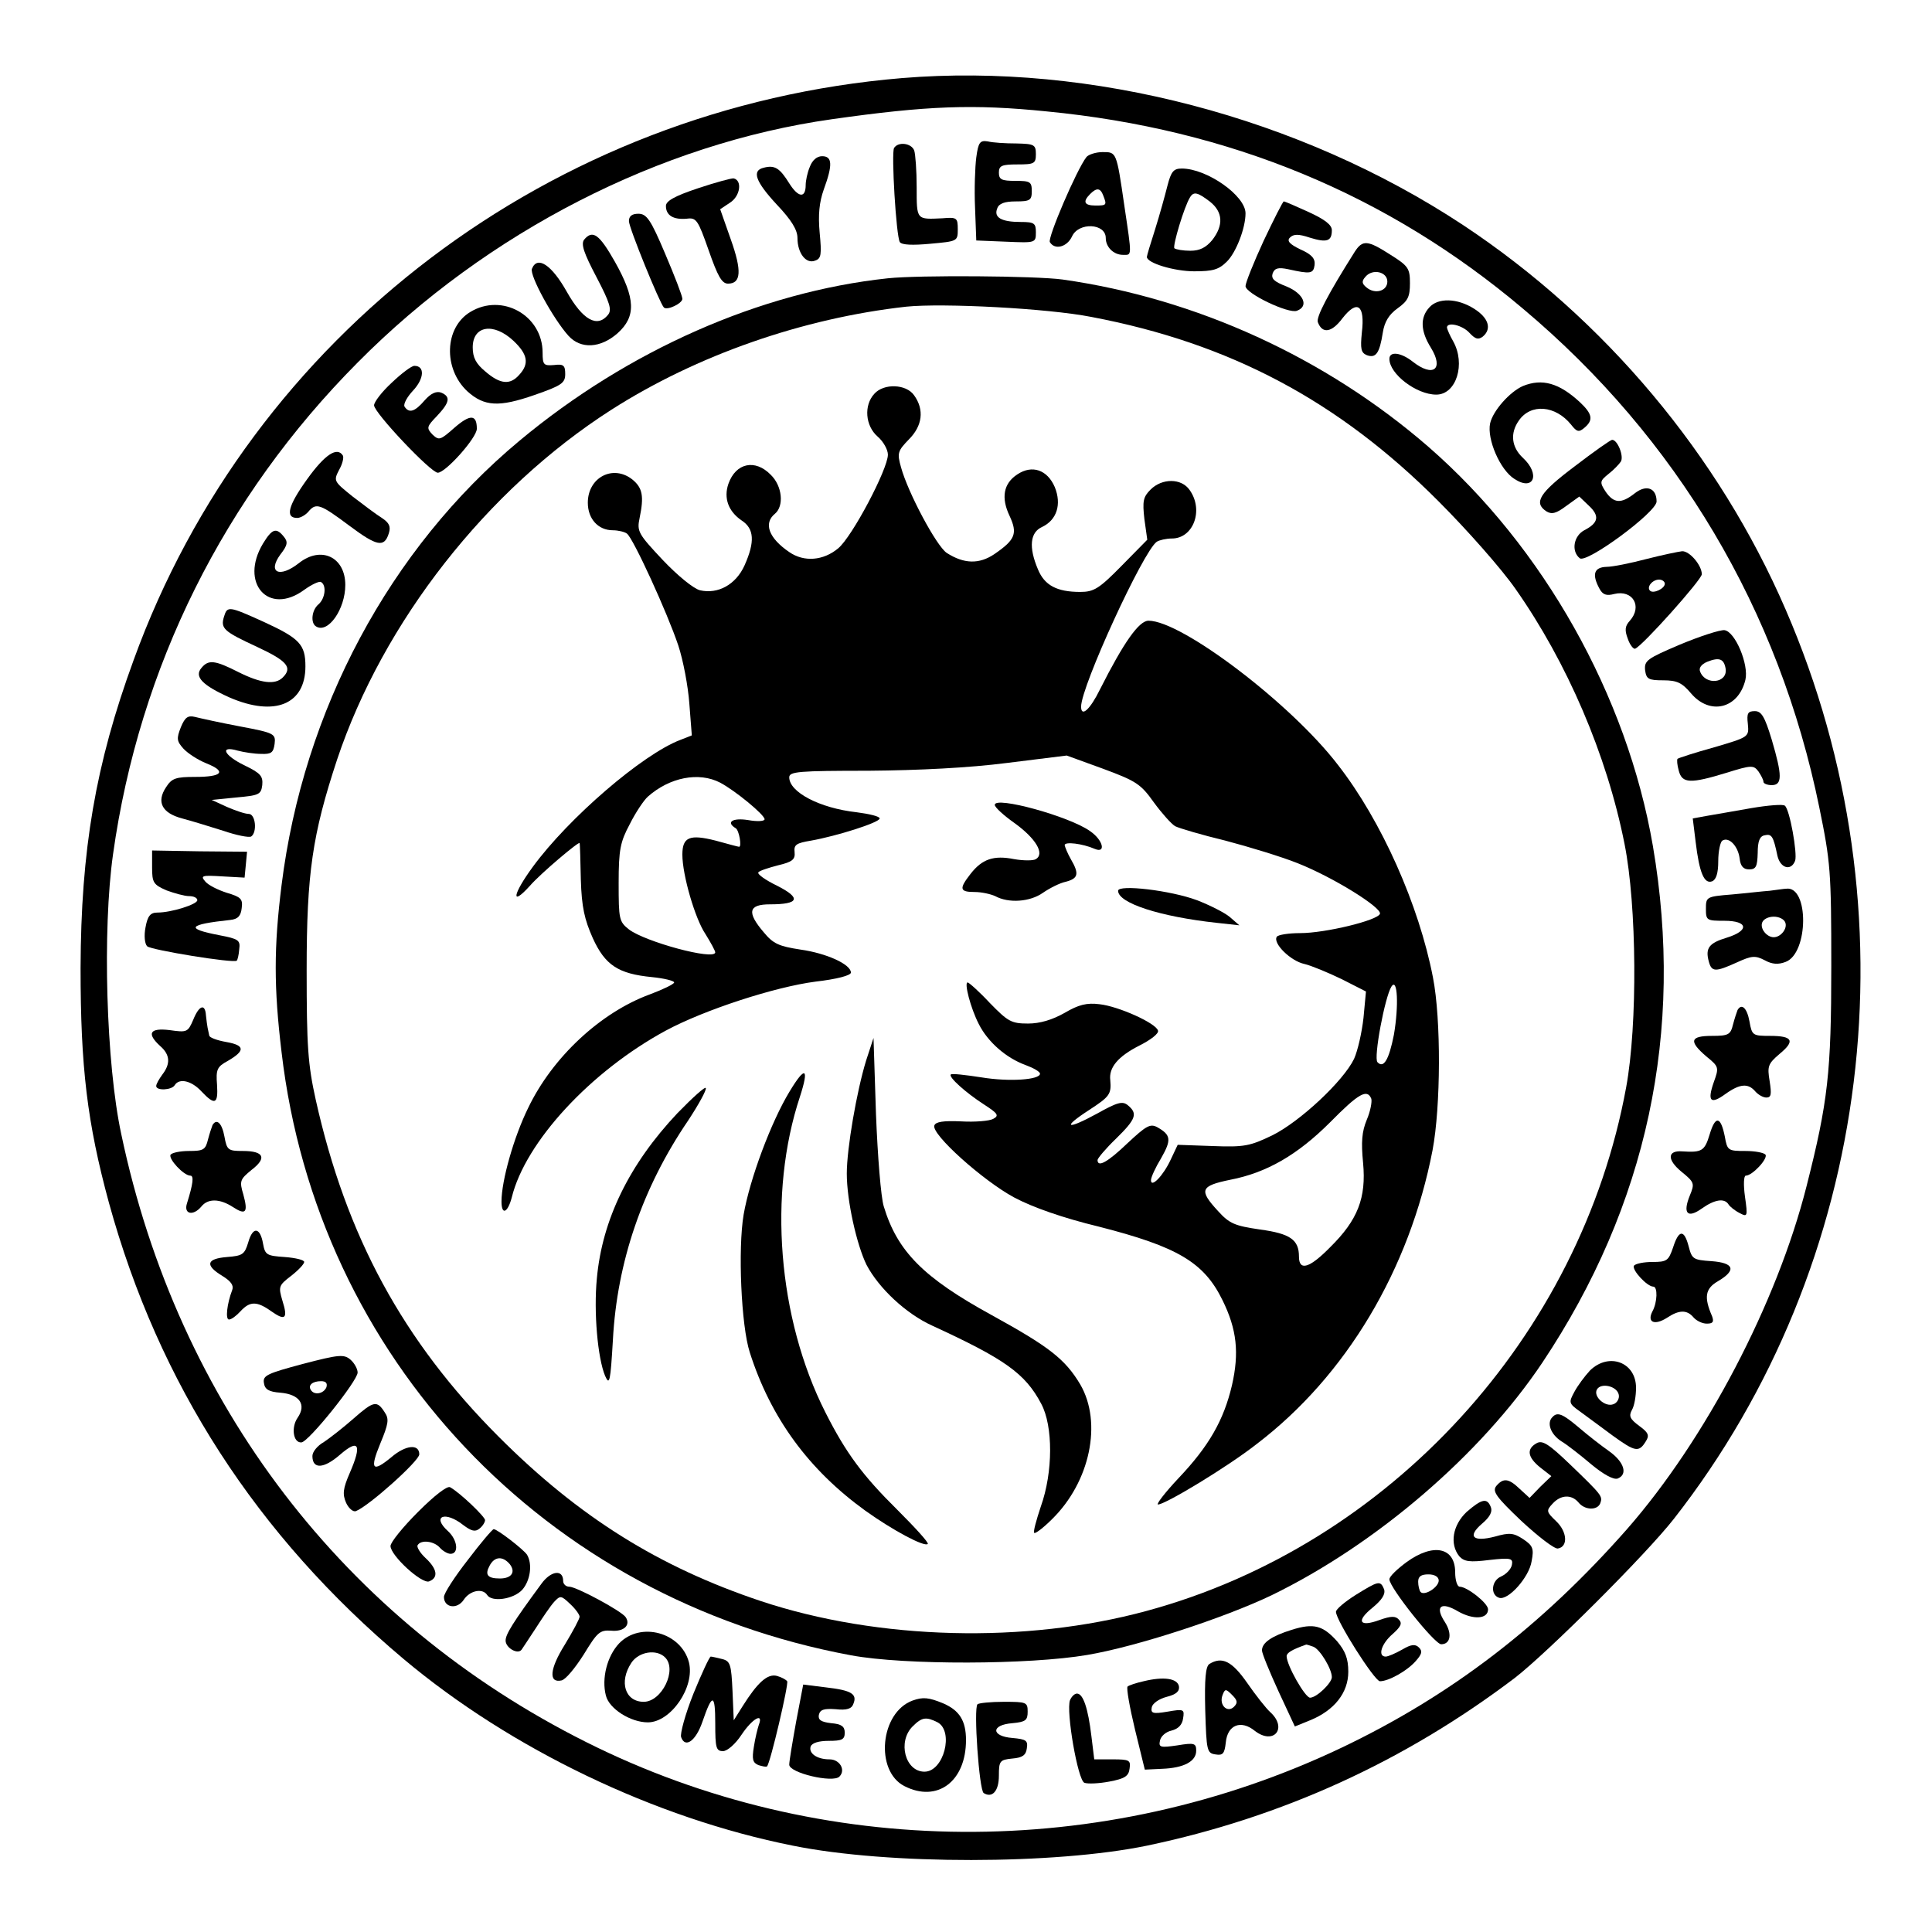
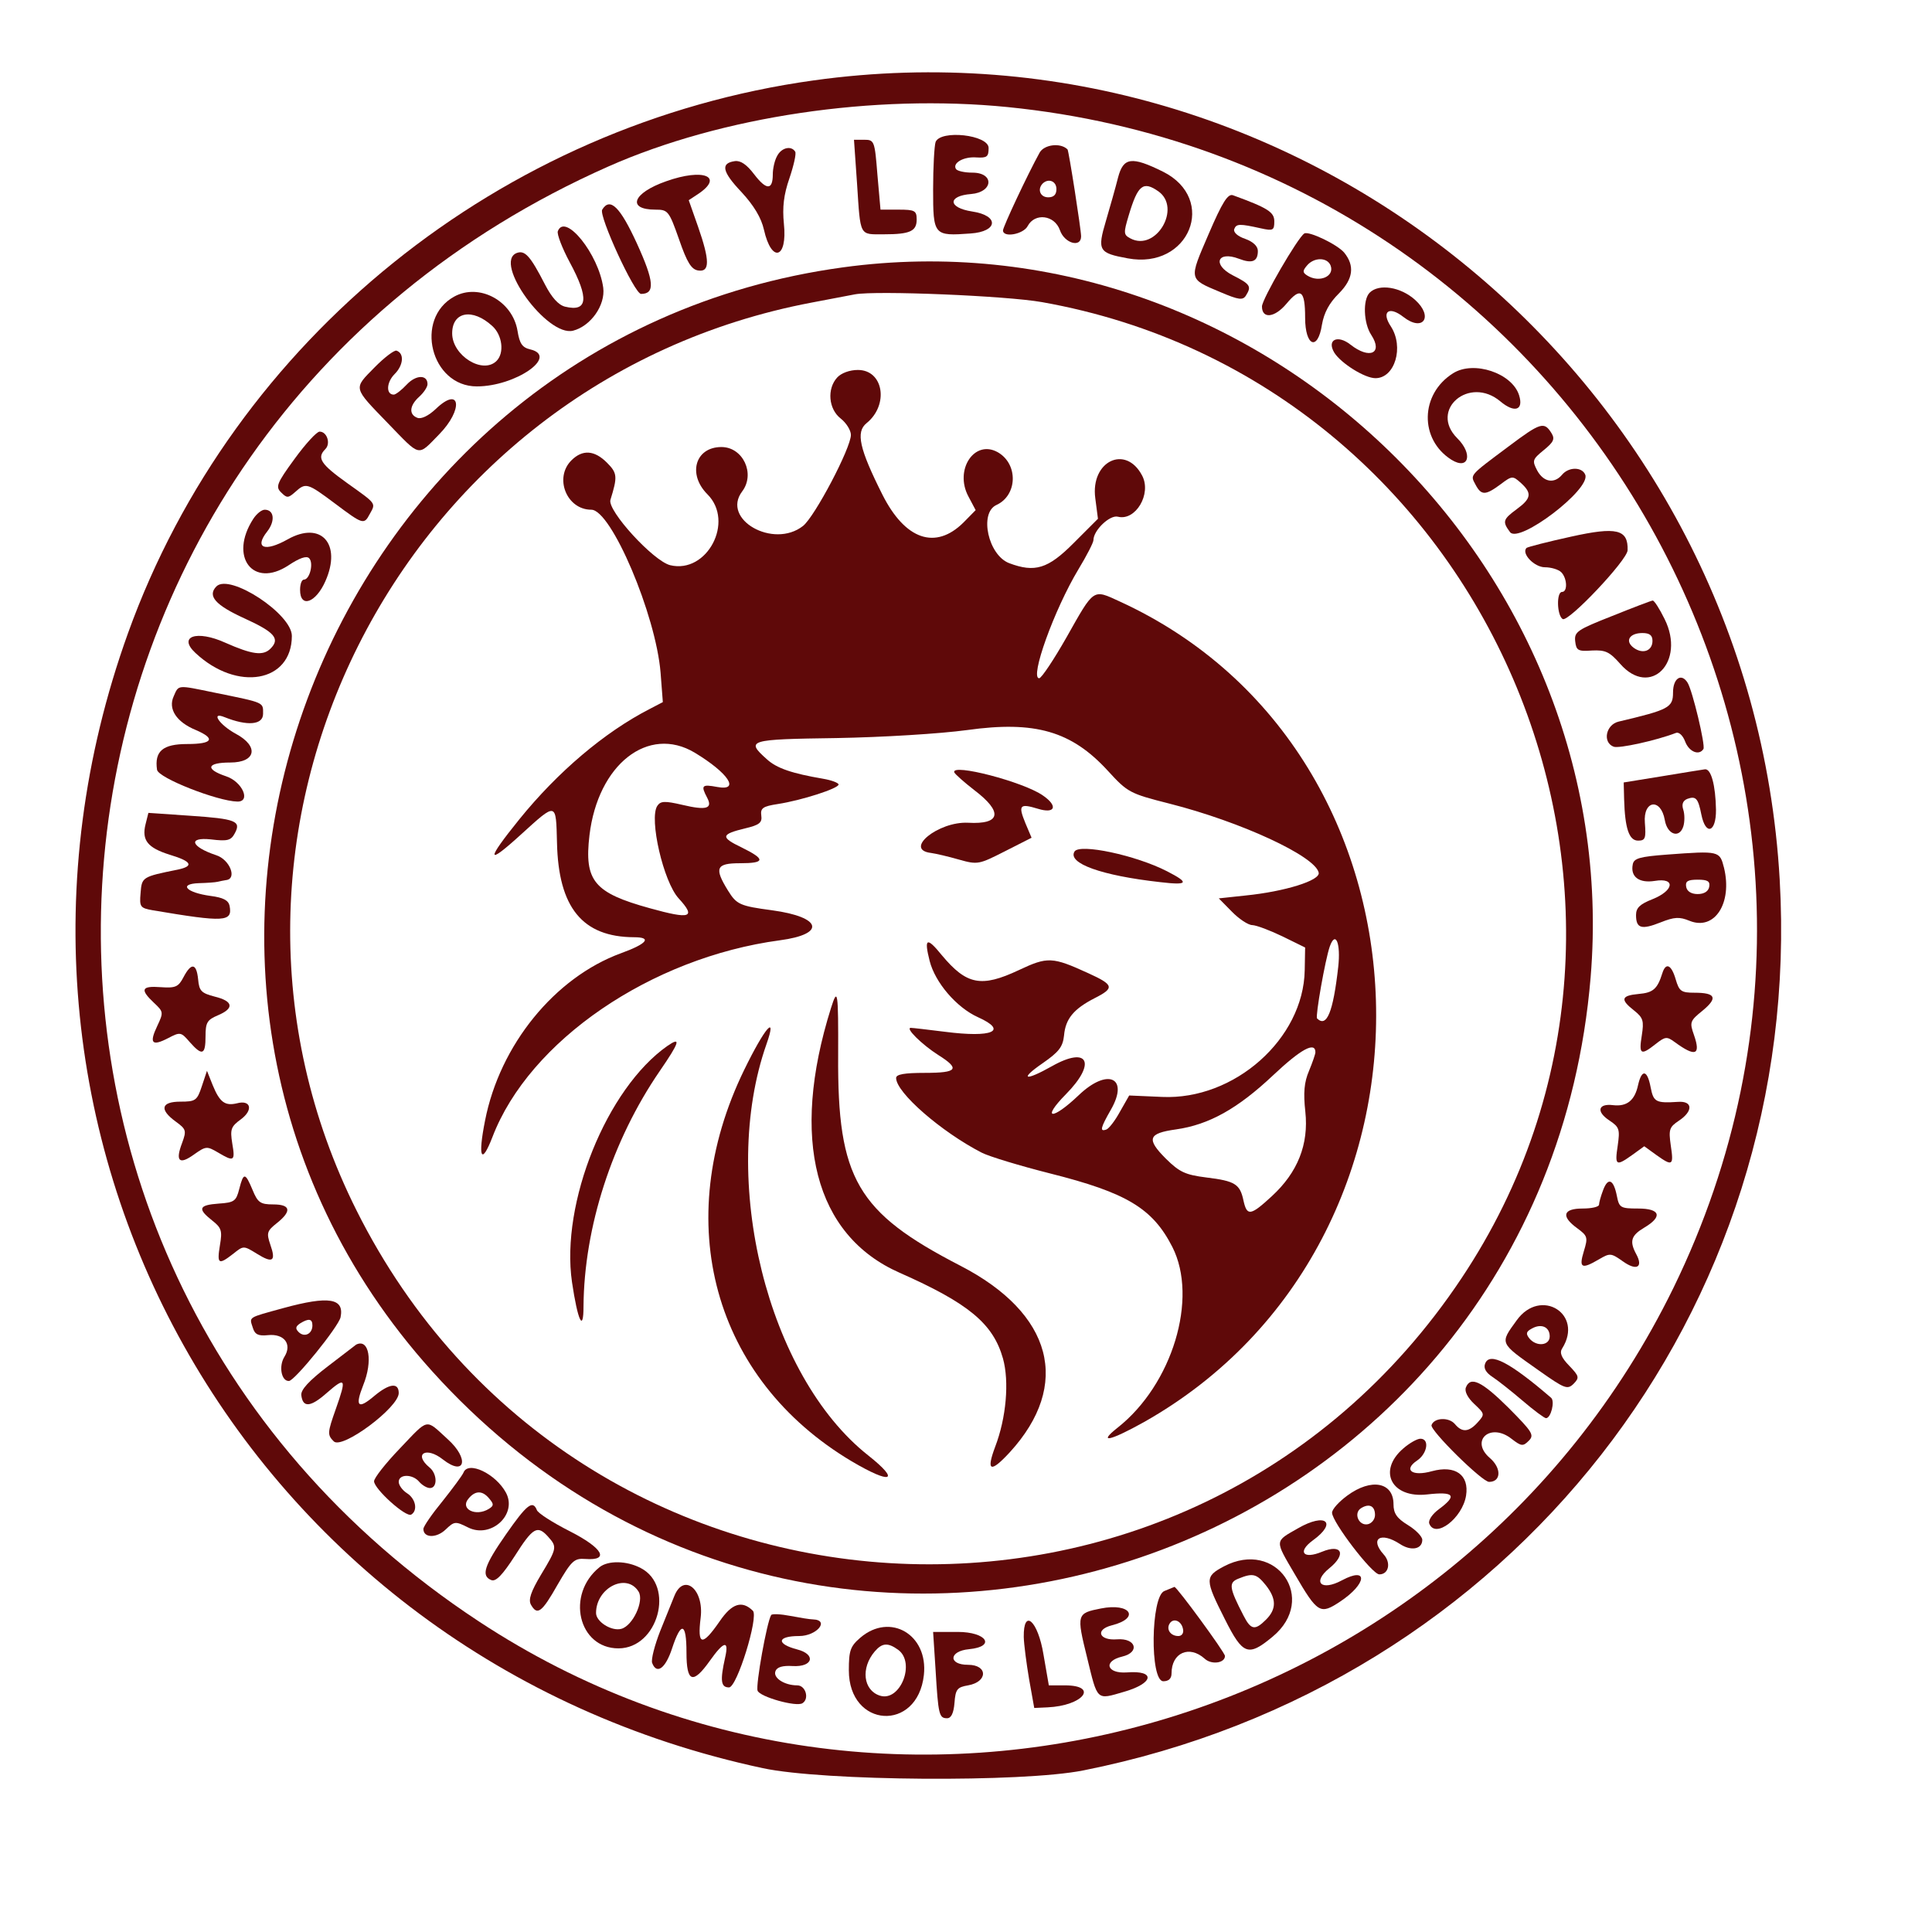
<svg xmlns="http://www.w3.org/2000/svg" version="1.0" width="470pt" height="470pt" viewBox="0 0 470 470" preserveAspectRatio="xMidYMid meet">
-   <g transform="translate(0,470) scale(0.1,-0.1)" fill="#000000" stroke="none">
-     <path d="M2194 4510 c-851 -71 -1582 -624 -1869 -1416 -93 -254 -128 -462 -129 -749 0 -241 16 -376 69 -571 121 -440 359 -809 717 -1110 261 -219 611 -387 947 -454 232 -47 638 -46 861 0 329 69 627 205 895 408 79 61 318 299 387 387 485 620 591 1476 272 2212 -163 377 -440 707 -784 935 -398 263 -906 396 -1366 358z m352 -81 c445 -43 830 -202 1159 -480 375 -315 623 -733 721 -1214 27 -132 29 -154 29 -385 0 -259 -8 -330 -60 -535 -72 -285 -246 -617 -437 -835 -207 -235 -427 -404 -693 -531 -583 -278 -1267 -274 -1839 13 -589 295 -993 823 -1131 1479 -37 172 -46 497 -20 681 64 456 270 869 595 1196 315 318 736 533 1154 592 233 33 344 37 522 19z" />
-     <path d="M2375 4317 c-3 -23 -5 -78 -3 -122 l3 -80 73 -3 c71 -3 72 -3 72 23 0 22 -4 25 -37 25 -47 0 -66 11 -57 33 4 12 18 17 45 17 35 0 39 3 39 25 0 23 -4 25 -40 25 -33 0 -40 3 -40 20 0 17 7 20 45 20 41 0 45 2 45 25 0 23 -4 25 -47 26 -27 0 -58 2 -70 5 -19 3 -23 -2 -28 -39z" />
-     <path d="M2175 4340 c-7 -12 5 -214 14 -229 5 -7 31 -8 74 -4 66 6 67 6 67 35 0 28 -2 30 -37 27 -64 -3 -63 -5 -63 75 0 41 -3 81 -6 90 -7 18 -39 22 -49 6z" />
-     <path d="M2643 4318 c-24 -31 -95 -197 -89 -207 12 -20 42 -12 54 14 16 35 82 32 82 -4 0 -22 19 -41 42 -41 22 0 22 -7 3 121 -19 131 -19 129 -53 129 -16 0 -34 -6 -39 -12z m41 -94 c9 -23 8 -24 -19 -24 -27 0 -32 9 -13 28 16 16 25 15 32 -4z" />
-     <path d="M1970 4294 c-6 -14 -10 -34 -10 -44 0 -33 -18 -31 -40 4 -23 37 -35 45 -62 38 -30 -7 -20 -34 32 -90 35 -37 50 -61 50 -81 0 -37 21 -64 43 -55 15 5 16 15 11 68 -4 43 -1 74 10 105 22 60 21 81 -4 81 -13 0 -24 -10 -30 -26z" />
-     <path d="M2840 4248 c-6 -24 -19 -71 -30 -106 -11 -34 -20 -64 -20 -67 0 -15 67 -35 115 -35 46 0 60 4 80 24 22 22 45 81 45 117 0 43 -94 109 -155 109 -20 0 -26 -7 -35 -42z m104 -39 c31 -25 33 -57 5 -93 -15 -18 -30 -26 -53 -26 -18 0 -35 3 -39 6 -5 5 24 102 38 124 9 15 19 12 49 -11z" />
-     <path d="M1698 4242 c-57 -19 -78 -31 -78 -43 0 -23 18 -34 51 -31 23 3 27 -3 53 -77 22 -63 32 -81 47 -81 32 0 34 31 7 107 l-26 74 24 16 c25 16 30 54 9 59 -5 1 -45 -10 -87 -24z" />
-     <path d="M3074 4114 c-24 -52 -44 -102 -44 -110 0 -18 105 -68 125 -60 30 11 16 42 -25 59 -31 12 -38 19 -34 32 5 13 14 15 38 10 54 -12 61 -11 64 10 2 16 -7 26 -34 38 -27 13 -34 21 -26 29 9 9 21 9 48 0 42 -13 54 -9 54 18 0 13 -17 26 -56 44 -31 14 -58 26 -61 26 -2 0 -24 -43 -49 -96z" />
-     <path d="M1530 4162 c0 -16 75 -200 85 -210 8 -8 45 10 45 21 0 7 -19 56 -42 110 -35 83 -45 97 -65 97 -16 0 -23 -6 -23 -18z" />
-     <path d="M1421 4117 c-8 -11 -1 -32 30 -91 33 -63 38 -80 28 -92 -26 -32 -61 -13 -100 56 -37 66 -72 89 -85 56 -6 -16 52 -122 89 -163 30 -33 78 -30 119 6 46 41 44 85 -6 174 -38 67 -54 79 -75 54z" />
-     <path d="M3296 4088 c-65 -103 -95 -160 -90 -172 11 -29 34 -25 60 10 36 46 55 32 47 -35 -4 -40 -2 -49 12 -55 22 -8 31 4 39 55 4 26 15 44 36 59 25 18 30 28 30 61 0 36 -4 42 -47 69 -56 36 -68 37 -87 8z m79 -73 c0 -23 -30 -32 -51 -14 -11 9 -12 15 -2 26 17 20 53 12 53 -12z" />
-     <path d="M2160 4023 c-310 -33 -632 -175 -896 -395 -316 -263 -526 -656 -579 -1081 -19 -152 -19 -249 0 -407 87 -743 640 -1329 1386 -1467 129 -24 434 -23 574 1 119 20 333 90 448 145 255 124 509 342 659 566 255 382 346 806 269 1257 -63 366 -266 727 -546 971 -250 217 -565 361 -890 407 -66 9 -349 11 -425 3z m495 -94 c337 -64 601 -204 845 -449 69 -69 153 -164 187 -213 125 -178 222 -403 265 -620 30 -150 32 -440 4 -592 -111 -606 -576 -1114 -1167 -1274 -294 -80 -652 -71 -938 24 -248 83 -442 204 -637 399 -234 234 -372 489 -446 821 -19 86 -22 130 -22 315 0 236 14 330 74 512 112 335 364 657 667 851 208 133 466 223 718 251 89 9 343 -4 450 -25z" />
-     <path d="M2127 3742 c-26 -28 -22 -78 8 -104 14 -12 25 -32 25 -44 0 -35 -87 -200 -121 -228 -36 -30 -83 -34 -119 -9 -50 34 -63 70 -35 93 23 19 18 68 -10 95 -38 39 -85 29 -103 -22 -12 -35 0 -67 32 -89 31 -20 33 -52 7 -110 -21 -46 -64 -70 -108 -60 -16 4 -55 36 -91 74 -59 63 -63 69 -56 102 11 53 7 73 -17 93 -47 38 -109 6 -109 -56 0 -39 25 -67 61 -67 13 0 29 -4 34 -8 15 -10 99 -194 125 -272 12 -36 24 -100 27 -142 l6 -77 -28 -11 c-92 -35 -272 -190 -359 -309 -49 -67 -54 -98 -7 -46 27 31 121 110 121 104 1 -2 2 -42 3 -89 2 -67 9 -97 29 -142 30 -66 62 -87 144 -95 30 -3 54 -9 54 -13 0 -4 -27 -17 -59 -29 -120 -44 -237 -153 -296 -276 -35 -71 -65 -177 -65 -228 0 -34 15 -28 25 10 33 135 192 307 375 406 93 50 264 106 364 119 52 6 86 15 86 22 0 20 -59 47 -123 56 -52 8 -66 14 -89 42 -42 49 -37 68 15 68 71 0 77 15 18 45 -29 14 -50 29 -46 33 3 4 25 11 48 17 34 8 42 14 40 32 -2 18 4 22 40 28 62 11 167 44 167 54 0 5 -25 11 -56 15 -90 10 -164 49 -164 85 0 14 23 16 193 16 122 1 244 7 337 19 l145 18 88 -32 c81 -30 92 -37 124 -82 19 -26 43 -53 52 -58 10 -5 64 -21 122 -35 57 -15 136 -39 176 -55 86 -34 205 -108 200 -123 -5 -16 -133 -47 -194 -47 -28 0 -54 -4 -57 -9 -10 -16 34 -59 67 -66 17 -4 58 -21 91 -37 l59 -30 -6 -64 c-4 -36 -14 -80 -23 -100 -26 -54 -132 -153 -199 -186 -54 -26 -68 -29 -145 -26 l-85 3 -17 -36 c-18 -39 -48 -70 -48 -50 0 7 11 31 25 54 25 44 24 56 -10 75 -17 9 -27 3 -72 -39 -48 -46 -73 -60 -73 -41 0 4 20 28 45 52 49 48 53 61 29 81 -13 11 -25 8 -75 -20 -75 -41 -87 -35 -19 9 49 32 54 38 51 72 -4 31 19 58 70 84 28 14 49 30 46 37 -5 18 -96 59 -142 64 -31 4 -51 -1 -85 -21 -30 -17 -60 -26 -89 -26 -41 0 -49 5 -93 50 -26 28 -51 50 -54 50 -9 0 7 -62 27 -101 22 -44 67 -83 114 -100 19 -7 35 -16 35 -21 0 -15 -75 -20 -142 -9 -39 6 -73 10 -75 7 -6 -6 36 -44 81 -73 34 -22 37 -27 22 -35 -9 -5 -44 -8 -78 -6 -43 2 -62 -1 -65 -10 -8 -21 118 -134 194 -175 45 -24 119 -50 206 -71 192 -49 256 -87 301 -179 35 -71 41 -128 23 -207 -20 -85 -56 -148 -130 -226 -33 -35 -55 -64 -50 -64 18 0 170 92 240 147 218 166 372 425 428 715 20 106 21 318 1 420 -34 176 -125 381 -231 517 -114 149 -380 351 -461 351 -23 0 -60 -52 -118 -167 -24 -49 -46 -69 -46 -42 0 49 151 378 184 401 6 4 23 8 37 8 52 0 78 69 43 118 -20 29 -67 29 -95 1 -18 -18 -20 -28 -15 -72 l7 -50 -63 -64 c-54 -55 -67 -63 -100 -63 -57 0 -87 16 -103 55 -23 54 -19 90 10 103 36 17 48 55 31 97 -18 42 -55 55 -91 31 -34 -22 -40 -57 -19 -101 20 -43 14 -58 -37 -93 -37 -25 -74 -24 -116 3 -25 17 -94 146 -111 208 -10 35 -8 40 19 68 33 33 38 72 13 107 -19 28 -74 30 -97 4z m-375 -946 c36 -19 108 -78 108 -89 0 -5 -18 -6 -40 -2 -38 6 -55 -5 -30 -20 8 -5 15 -45 8 -45 -2 0 -28 7 -57 15 -63 16 -81 9 -81 -34 0 -50 31 -156 56 -193 13 -21 24 -41 24 -45 -2 -20 -171 26 -210 56 -24 19 -25 25 -25 113 0 81 4 100 27 143 14 28 34 58 44 67 53 47 124 61 176 34z m1639 -613 c-12 -61 -25 -83 -40 -67 -10 10 18 159 34 184 15 23 18 -47 6 -117z m-55 -156 c2 -7 -2 -30 -11 -51 -12 -29 -14 -54 -9 -105 8 -85 -13 -139 -80 -205 -50 -51 -76 -59 -76 -23 0 41 -21 56 -95 66 -61 9 -74 14 -102 45 -47 51 -43 61 30 76 88 17 163 60 243 140 69 70 90 82 100 57z" />
-     <path d="M2420 2742 c0 -6 22 -26 49 -45 51 -37 73 -74 51 -87 -6 -4 -30 -4 -53 0 -50 10 -78 0 -106 -36 -28 -36 -27 -44 10 -44 17 0 39 -5 50 -10 33 -18 85 -14 116 8 16 11 41 24 56 27 30 8 33 19 12 55 -8 14 -14 29 -15 34 0 9 43 4 73 -9 28 -12 21 21 -11 43 -50 36 -232 86 -232 64z" />
-     <path d="M2720 2533 c0 -30 102 -63 240 -78 l55 -6 -23 20 c-13 11 -49 29 -80 41 -64 24 -192 39 -192 23z" />
-     <path d="M2107 2120 c-23 -75 -47 -214 -47 -275 0 -66 24 -173 48 -222 30 -57 96 -119 160 -148 176 -81 226 -116 265 -190 29 -54 29 -166 -1 -250 -11 -33 -19 -62 -16 -64 2 -3 22 12 43 33 93 91 123 235 69 328 -37 62 -76 92 -216 169 -166 91 -229 155 -262 264 -7 22 -15 123 -19 225 l-6 185 -18 -55z" />
-     <path d="M1921 2045 c-45 -74 -97 -213 -112 -300 -14 -83 -6 -270 15 -335 51 -160 144 -286 281 -385 67 -48 144 -89 152 -81 3 3 -31 40 -74 83 -84 83 -125 138 -175 237 -116 229 -140 533 -62 768 23 71 13 76 -25 13z" />
-     <path d="M1648 1992 c-117 -124 -183 -259 -196 -402 -8 -82 2 -194 20 -237 11 -25 13 -14 19 87 10 190 72 371 183 534 25 38 45 74 43 79 -1 5 -32 -23 -69 -61z" />
-     <path d="M3477 3952 c-23 -25 -21 -58 4 -98 32 -52 6 -73 -44 -34 -29 23 -57 26 -57 7 0 -37 66 -87 114 -87 49 0 72 75 41 130 -8 14 -14 28 -15 33 0 15 38 6 55 -13 14 -15 21 -17 32 -9 23 19 14 46 -21 68 -41 26 -88 27 -109 3z" />
-     <path d="M1144 3941 c-63 -38 -66 -138 -7 -193 41 -37 77 -39 163 -9 66 23 75 29 75 51 0 21 -4 25 -27 22 -25 -2 -28 0 -28 30 0 91 -99 146 -176 99z m105 -70 c35 -33 39 -56 14 -83 -22 -25 -46 -23 -82 8 -23 19 -31 34 -31 59 0 53 51 61 99 16z" />
-     <path d="M953 3769 c-24 -22 -43 -47 -43 -55 0 -18 138 -164 155 -164 19 0 95 85 95 107 0 35 -16 36 -55 2 -34 -30 -37 -31 -53 -16 -15 16 -14 19 11 45 31 33 34 47 10 57 -12 4 -25 -2 -40 -19 -24 -28 -38 -32 -49 -15 -3 6 6 23 21 39 27 29 29 60 3 60 -7 0 -32 -19 -55 -41z" />
-     <path d="M3705 3761 c-32 -14 -73 -60 -80 -91 -8 -38 24 -113 59 -135 47 -31 64 11 21 51 -28 26 -32 60 -10 91 29 42 89 37 127 -10 14 -18 19 -19 32 -8 23 19 20 34 -11 63 -50 46 -91 58 -138 39z" />
-     <path d="M3830 3565 c-85 -64 -100 -88 -68 -109 13 -8 24 -5 48 13 l32 23 23 -22 c27 -25 24 -42 -11 -60 -26 -14 -32 -51 -11 -68 16 -14 187 112 187 138 0 33 -25 42 -53 20 -33 -26 -51 -25 -71 4 -15 23 -14 26 7 43 13 10 26 24 30 30 8 13 -8 53 -21 53 -4 0 -45 -29 -92 -65z" />
-     <path d="M747 3534 c-46 -64 -54 -94 -24 -94 8 0 20 7 27 15 19 23 29 19 100 -34 67 -50 85 -54 96 -18 5 16 1 25 -17 37 -13 8 -45 32 -71 52 -46 37 -47 38 -33 65 8 14 12 30 9 35 -14 22 -44 2 -87 -58z" />
-     <path d="M640 3378 c-58 -96 13 -177 100 -113 18 13 37 22 41 19 14 -8 10 -40 -6 -54 -17 -14 -20 -46 -6 -54 29 -18 71 42 71 101 0 68 -59 96 -113 53 -47 -37 -77 -23 -45 21 18 23 19 31 8 44 -18 22 -28 19 -50 -17z" />
-     <path d="M4005 3340 c-38 -10 -82 -19 -97 -19 -30 -1 -36 -18 -17 -53 8 -15 17 -18 36 -13 45 11 69 -30 38 -65 -12 -13 -13 -23 -5 -44 5 -15 14 -26 18 -24 18 7 162 168 162 181 0 22 -30 57 -48 56 -9 -1 -48 -9 -87 -19z m45 -60 c0 -12 -28 -25 -36 -17 -9 9 6 27 22 27 8 0 14 -5 14 -10z" />
-     <path d="M545 3200 c-9 -29 -1 -36 81 -74 73 -34 86 -50 62 -74 -19 -19 -54 -14 -108 13 -57 29 -73 31 -90 10 -18 -21 2 -42 69 -72 109 -47 184 -17 184 76 0 53 -14 68 -101 108 -86 39 -89 39 -97 13z" />
-     <path d="M4087 3132 c-80 -34 -87 -39 -85 -62 3 -22 8 -25 44 -25 34 0 46 -6 68 -32 46 -54 115 -37 132 33 9 37 -25 118 -51 121 -11 1 -60 -15 -108 -35z m111 -59 c5 -35 -49 -41 -62 -7 -4 9 3 18 17 24 30 12 41 7 45 -17z" />
-     <path d="M4252 2939 c3 -32 3 -32 -82 -57 -47 -13 -87 -26 -89 -28 -2 -2 -1 -15 3 -29 8 -31 28 -32 116 -5 61 19 66 19 78 3 6 -9 12 -20 12 -25 0 -4 9 -8 20 -8 26 0 26 23 0 111 -17 56 -25 69 -41 69 -17 0 -20 -5 -17 -31z" />
-     <path d="M440 2931 c-11 -28 -10 -34 6 -52 11 -12 36 -28 56 -36 50 -20 39 -33 -27 -33 -47 0 -57 -3 -71 -25 -24 -36 -10 -63 39 -76 23 -6 68 -20 100 -30 32 -11 62 -17 68 -14 15 10 11 55 -6 55 -9 0 -32 8 -53 17 l-37 17 60 6 c55 5 60 7 63 30 2 22 -4 29 -43 48 -50 24 -62 49 -17 36 15 -4 41 -8 57 -8 25 -1 30 3 33 24 3 25 0 27 -85 43 -48 9 -97 20 -109 23 -17 4 -24 -1 -34 -25z" />
-     <path d="M4260 2734 c-41 -7 -90 -16 -109 -19 l-33 -6 7 -57 c9 -76 21 -103 40 -96 10 4 15 20 15 49 0 24 5 47 10 50 16 10 38 -13 42 -43 2 -19 9 -27 23 -27 17 0 20 7 21 40 0 29 5 41 17 43 17 4 21 -2 31 -50 7 -30 33 -38 43 -12 6 17 -13 125 -25 134 -4 4 -41 1 -82 -6z" />
-     <path d="M370 2590 c0 -37 3 -42 35 -56 19 -7 44 -14 55 -14 11 0 20 -4 20 -10 0 -10 -63 -30 -97 -30 -17 0 -24 -8 -29 -36 -4 -20 -2 -40 4 -46 9 -9 211 -42 218 -35 2 2 5 14 6 28 3 22 -2 25 -49 34 -83 16 -76 26 27 37 19 2 26 10 28 29 3 22 -2 27 -36 37 -22 7 -46 19 -53 28 -12 14 -7 15 42 12 l54 -3 3 31 3 32 -115 1 -116 2 0 -41z" />
-     <path d="M4305 2533 c-16 -1 -58 -6 -92 -9 -62 -5 -63 -6 -63 -35 0 -28 2 -29 45 -29 58 0 61 -24 6 -41 -43 -13 -53 -25 -44 -58 7 -26 16 -26 69 -2 35 16 44 17 67 5 18 -10 33 -11 51 -4 56 21 57 186 1 178 -5 0 -23 -3 -40 -5z m38 -77 c6 -15 -11 -36 -28 -36 -17 0 -34 21 -28 36 3 8 15 14 28 14 13 0 25 -6 28 -14z" />
-     <path d="M470 2219 c-13 -30 -15 -31 -57 -25 -49 6 -57 -8 -23 -39 24 -21 25 -43 5 -69 -8 -11 -15 -23 -15 -28 0 -12 38 -10 45 2 11 18 41 11 65 -15 33 -35 41 -31 38 16 -3 37 0 44 26 58 43 25 42 38 -3 46 -23 4 -42 11 -42 16 -1 5 -3 14 -4 19 -1 6 -3 19 -4 30 -2 30 -17 24 -31 -11z" />
-     <path d="M4227 2243 c-2 -5 -7 -20 -11 -35 -6 -25 -11 -28 -51 -28 -54 0 -57 -13 -14 -50 31 -25 31 -27 18 -63 -16 -46 -8 -55 29 -28 35 25 55 26 72 6 7 -8 19 -15 27 -15 12 0 13 8 8 40 -6 36 -4 42 24 66 39 32 32 44 -23 44 -42 0 -44 1 -50 35 -6 33 -19 45 -29 28z" />
-     <path d="M4159 1940 c-12 -40 -19 -44 -66 -41 -37 3 -38 -20 -3 -49 32 -26 33 -29 21 -58 -18 -44 -6 -57 29 -32 31 22 55 26 65 10 3 -5 15 -15 27 -21 19 -10 20 -9 13 40 -4 29 -3 51 2 51 16 0 54 41 48 51 -4 5 -26 9 -49 9 -42 0 -44 1 -50 35 -10 50 -23 52 -37 5z" />
-     <path d="M517 1963 c-2 -5 -7 -20 -11 -35 -6 -25 -11 -28 -46 -28 -21 0 -41 -4 -45 -9 -6 -10 32 -51 48 -51 9 0 7 -19 -8 -67 -9 -27 15 -32 35 -8 16 20 45 19 76 -1 32 -21 38 -14 26 30 -10 33 -8 37 20 60 38 29 30 46 -21 46 -36 0 -39 2 -45 35 -6 33 -19 45 -29 28z" />
-     <path d="M604 1678 c-9 -30 -14 -33 -52 -36 -50 -4 -54 -20 -11 -46 21 -13 28 -23 24 -34 -13 -34 -17 -72 -8 -72 6 0 18 9 28 20 23 25 40 25 75 0 34 -24 41 -18 27 26 -10 34 -9 37 21 60 18 14 32 29 32 34 0 5 -21 10 -47 12 -44 3 -48 5 -53 32 -7 41 -25 43 -36 4z" />
-     <path d="M4070 1665 c-11 -32 -15 -35 -50 -35 -21 0 -41 -4 -45 -9 -6 -10 32 -51 47 -51 11 0 10 -38 -2 -60 -14 -27 5 -35 35 -16 30 20 49 20 65 1 7 -8 21 -15 32 -15 15 0 18 4 13 18 -20 46 -17 67 14 85 46 27 40 45 -16 49 -44 3 -47 5 -55 36 -11 42 -24 41 -38 -3z" />
-     <path d="M737 1382 c-86 -23 -98 -28 -95 -46 2 -16 12 -22 40 -24 47 -4 64 -29 42 -61 -16 -23 -11 -61 9 -60 17 0 137 150 137 170 0 9 -8 23 -17 31 -16 14 -28 13 -116 -10z m57 -57 c-7 -16 -30 -20 -38 -6 -7 11 4 21 25 21 12 0 16 -5 13 -15z" />
-     <path d="M3868 1366 c-13 -14 -30 -37 -38 -52 -14 -26 -14 -28 14 -48 16 -12 52 -38 80 -59 54 -39 63 -41 80 -13 9 14 6 21 -16 37 -23 17 -26 24 -18 39 6 10 10 34 10 54 0 62 -66 87 -112 42z m70 -59 c2 -9 -4 -20 -13 -23 -20 -8 -50 19 -40 36 10 17 49 8 53 -13z" />
-     <path d="M860 1249 c-25 -22 -57 -47 -72 -57 -16 -9 -28 -24 -28 -34 0 -33 28 -31 67 3 46 40 54 25 24 -44 -17 -39 -18 -52 -9 -73 6 -13 17 -23 24 -20 31 12 154 122 154 138 0 26 -33 23 -68 -7 -46 -38 -53 -30 -27 33 20 48 22 60 11 76 -19 30 -27 28 -76 -15z" />
-     <path d="M3777 1253 c-15 -14 -5 -42 21 -59 15 -9 48 -35 74 -57 29 -24 53 -37 63 -34 26 10 16 41 -21 67 -20 14 -53 40 -74 58 -38 32 -51 38 -63 25z" />
-     <path d="M3738 1189 c-25 -14 -22 -34 9 -59 l27 -21 -27 -26 -26 -27 -24 22 c-27 26 -40 27 -57 7 -10 -13 -1 -26 61 -85 41 -38 81 -69 89 -67 25 4 23 41 -5 67 -23 22 -24 25 -8 42 20 22 46 23 63 3 15 -19 46 -20 53 -2 6 17 5 19 -73 94 -53 51 -68 60 -82 52z" />
-     <path d="M1017 1022 c-37 -37 -67 -74 -67 -83 0 -23 76 -93 94 -86 23 9 20 30 -9 57 -13 12 -22 27 -19 31 8 14 40 10 54 -6 7 -8 19 -15 26 -15 21 0 17 34 -6 55 -41 37 -7 50 37 15 20 -15 29 -17 39 -9 8 6 14 16 14 21 0 8 -60 66 -85 80 -7 4 -38 -20 -78 -60z" />
-     <path d="M3568 1022 c-34 -32 -42 -78 -18 -108 12 -13 25 -15 73 -9 53 6 58 4 55 -12 -2 -10 -13 -22 -26 -28 -24 -10 -27 -45 -5 -52 22 -7 73 50 79 89 6 31 3 38 -21 54 -23 15 -33 16 -68 6 -54 -14 -68 0 -32 31 19 16 26 29 22 40 -9 24 -22 21 -59 -11z" />
-     <path d="M1138 905 c-32 -41 -58 -81 -58 -90 0 -26 32 -31 48 -7 15 23 46 29 57 12 11 -18 63 -11 85 12 20 22 26 63 12 86 -9 13 -72 62 -81 62 -3 0 -32 -34 -63 -75z m102 -10 c15 -19 5 -35 -24 -35 -30 0 -37 9 -25 31 12 23 32 24 49 4z" />
-     <path d="M3422 900 c-23 -17 -42 -35 -42 -42 0 -20 110 -158 126 -158 23 0 27 26 9 54 -25 38 -10 51 32 26 37 -21 73 -19 73 5 0 15 -51 55 -69 55 -6 0 -11 16 -11 35 0 61 -53 72 -118 25z m78 -45 c0 -16 -34 -38 -44 -28 -3 3 -6 15 -6 25 0 13 7 18 25 18 15 0 25 -6 25 -15z" />
-     <path d="M1317 847 c-70 -95 -87 -123 -87 -138 0 -18 30 -35 39 -22 3 5 19 28 35 53 16 25 35 53 44 63 15 16 17 16 39 -5 13 -12 23 -26 23 -31 0 -5 -16 -35 -36 -68 -37 -59 -40 -94 -8 -87 10 2 33 30 54 63 33 54 39 60 67 58 31 -3 48 14 35 33 -10 15 -120 74 -137 74 -8 0 -15 6 -15 14 0 29 -30 25 -53 -7z" />
-     <path d="M3298 820 c-27 -17 -48 -35 -48 -41 0 -21 94 -169 107 -169 21 0 66 25 87 49 15 17 17 24 8 33 -9 9 -19 8 -41 -5 -16 -9 -34 -17 -40 -17 -20 0 -11 31 17 55 20 18 24 26 15 35 -8 9 -19 9 -47 -1 -49 -18 -58 -3 -17 30 23 19 32 33 28 45 -9 22 -14 20 -69 -14z" />
-     <path d="M3142 735 c-48 -15 -72 -31 -72 -50 0 -7 18 -51 40 -99 l40 -86 37 15 c59 24 93 67 93 118 0 32 -7 50 -27 74 -35 39 -57 45 -111 28z m53 -41 c16 -6 45 -54 45 -74 0 -14 -37 -50 -53 -50 -12 0 -57 79 -57 101 0 8 13 16 47 28 1 1 9 -2 18 -5z" />
-     <path d="M1506 702 c-29 -31 -43 -85 -32 -127 8 -32 60 -65 102 -65 56 0 115 86 100 146 -19 73 -118 100 -170 46z m112 -34 c30 -30 -8 -108 -52 -108 -45 0 -61 48 -30 95 18 27 61 34 82 13z" />
-     <path d="M1687 580 c-20 -50 -33 -98 -30 -106 10 -28 36 -9 52 38 24 70 31 68 31 -5 0 -59 2 -67 19 -67 10 0 30 17 45 40 26 39 54 55 42 24 -3 -9 -9 -33 -12 -53 -5 -31 -3 -39 11 -45 10 -3 19 -5 21 -3 8 8 53 200 49 207 -3 4 -14 10 -25 13 -23 6 -47 -16 -83 -73 l-22 -35 -3 71 c-3 64 -5 73 -25 78 -12 3 -25 6 -28 6 -3 0 -22 -41 -42 -90z" />
-     <path d="M2942 652 c-9 -6 -12 -36 -10 -113 3 -98 4 -104 25 -107 18 -3 22 2 25 29 4 43 37 56 71 28 46 -35 80 7 37 46 -10 9 -36 42 -56 71 -37 53 -61 65 -92 46z m60 -104 c-16 -16 -37 4 -28 28 6 16 8 16 23 1 13 -13 15 -19 5 -29z" />
-     <path d="M2782 610 c-18 -4 -36 -10 -39 -13 -3 -4 5 -50 18 -104 l24 -98 42 2 c53 2 83 18 83 44 0 18 -4 20 -46 13 -41 -6 -46 -5 -42 12 2 10 14 21 28 24 16 4 26 14 28 29 4 23 2 24 -38 17 -36 -6 -41 -4 -38 11 2 9 17 20 36 25 24 6 32 14 30 26 -4 19 -37 24 -86 12z" />
-     <path d="M1937 513 c-9 -50 -17 -97 -17 -106 0 -20 106 -45 122 -29 16 16 1 42 -24 42 -31 0 -51 15 -46 31 3 9 20 14 44 14 32 0 39 3 39 20 0 15 -8 21 -33 23 -25 3 -32 8 -30 20 3 13 12 16 41 14 27 -3 39 1 43 13 10 24 -5 33 -66 40 l-56 7 -17 -89z" />
-     <path d="M2603 564 c-10 -27 19 -195 35 -201 8 -3 35 -2 61 3 37 7 47 13 49 32 3 20 -1 22 -41 22 l-45 0 -7 57 c-8 67 -20 103 -35 103 -6 0 -13 -7 -17 -16z" />
-     <path d="M2220 563 c-79 -29 -92 -171 -20 -208 80 -41 150 11 150 112 0 47 -16 72 -55 89 -36 15 -50 16 -75 7z m61 -53 c40 -22 15 -120 -32 -120 -47 0 -66 73 -29 110 23 23 33 24 61 10z" />
-     <path d="M2378 554 c-10 -9 4 -209 15 -216 21 -13 37 5 37 42 0 36 2 39 33 42 24 2 33 8 35 25 3 19 -2 22 -35 25 -52 4 -53 32 0 36 32 3 37 7 37 28 0 23 -3 24 -58 24 -32 0 -61 -3 -64 -6z" />
+   <g transform="translate(0,470) scale(0.05,-0.05)" fill="#5f0909" stroke="none">
+     <path d="M3960 9009 c-1522 -211 -2822 -1259 -3337 -2689 -871 -2419 563 -4983 3089 -5523 295 -63 1262 -70 1558 -11 2083 414 3509 2238 3389 4334 -138 2414 -2320 4220 -4699 3889z m943 -130 c2794 -280 4462 -3240 3239 -5745 -1063 -2173 -3811 -2941 -5812 -1623 -2713 1786 -2360 5754 630 7079 551 244 1293 354 1943 289z" />
+     <path d="M4552 8709 c-6 -18 -12 -121 -12 -230 0 -225 3 -228 182 -215 134 9 141 87 8 107 -118 18 -121 76 -5 85 108 9 114 104 6 104 -38 0 -74 8 -80 18 -18 29 38 61 100 56 51 -3 59 3 59 46 0 64 -234 90 -258 29z" />
+     <path d="M4170 8505 c17 -259 10 -245 130 -245 128 0 160 15 160 72 0 43 -9 48 -88 48 l-88 0 -15 170 c-13 164 -15 170 -64 170 l-50 0 15 -215z" />
+     <path d="M5058 8657 c-59 -107 -178 -361 -178 -378 0 -37 99 -19 120 21 35 66 131 54 157 -20 22 -64 103 -87 103 -30 0 33 -60 417 -66 423 -34 34 -114 24 -136 -16z m82 -177 c0 -27 -13 -40 -40 -40 -39 0 -54 39 -27 67 28 27 67 12 67 -27z" />
+     <path d="M3781 8641 c-12 -21 -21 -61 -21 -89 0 -78 -31 -78 -90 -1 -37 49 -67 69 -95 65 -70 -10 -62 -51 33 -151 60 -65 96 -125 109 -183 37 -164 115 -141 97 29 -8 81 -1 141 27 222 21 62 34 120 28 129 -19 31 -67 20 -88 -21z" />
+     <path d="M5440 8537 c-12 -48 -39 -143 -59 -211 -43 -145 -36 -157 106 -183 299 -56 439 288 171 422 -152 75 -192 70 -218 -28z m196 -68 c114 -81 -12 -295 -136 -229 -34 18 -34 26 -8 113 44 147 70 168 144 116z" />
+     <path d="M3241 8518 c-163 -57 -193 -138 -52 -138 61 0 66 -6 115 -145 39 -113 60 -146 93 -151 57 -9 57 48 -1 214 l-45 128 44 29 c130 86 28 128 -154 63z" />
+     <path d="M5880 8260 c-96 -223 -98 -216 57 -281 89 -38 110 -41 125 -17 28 45 22 55 -65 99 -100 52 -74 120 31 80 65 -25 92 -13 92 38 0 23 -23 45 -62 59 -36 12 -58 32 -53 47 10 27 26 27 130 4 59 -13 65 -10 65 34 0 45 -31 65 -201 127 -25 9 -52 -34 -119 -190z" />
+     <path d="M2930 8380 c-18 -29 157 -410 189 -410 69 0 64 61 -20 245 -82 179 -131 227 -169 165z" />
+     <path d="M2714 8275 c-5 -14 21 -82 58 -151 95 -176 88 -243 -23 -216 -32 8 -65 45 -97 107 -72 140 -98 169 -138 154 -116 -45 148 -409 274 -378 86 22 158 124 147 209 -22 163 -186 367 -221 275z" />
+     <path d="M6346 8264 c-32 -20 -206 -320 -206 -355 0 -62 62 -55 119 13 69 83 91 66 91 -68 0 -139 62 -164 82 -33 10 57 35 105 83 152 69 70 77 134 25 198 -34 40 -172 106 -194 93z m128 -156 c20 -53 -55 -85 -113 -49 -24 15 -24 23 -2 49 34 41 99 41 115 0z" />
+     <path d="M4100 8099 c-2561 -351 -3719 -3461 -1998 -5370 1911 -2121 5398 -936 5637 1915 168 2015 -1638 3730 -3639 3455z m970 -169 c2171 -386 3261 -2920 2041 -4749 -1329 -1994 -4304 -1812 -5376 329 -913 1823 197 4036 2215 4418 88 17 183 35 210 40 103 19 736 -7 910 -38z" />
+     <path d="M4073 7563 c-50 -55 -42 -153 17 -199 28 -22 50 -58 50 -80 0 -64 -176 -398 -233 -443 -144 -113 -399 32 -296 168 65 86 4 216 -101 216 -127 0 -166 -132 -68 -230 133 -133 -2 -388 -181 -345 -82 20 -307 266 -291 318 35 113 34 130 -17 181 -61 61 -119 65 -173 11 -85 -85 -23 -240 97 -240 97 0 314 -511 337 -793 l11 -143 -67 -35 c-217 -112 -444 -304 -631 -535 -164 -203 -161 -228 8 -74 174 158 170 159 175 -40 7 -316 124 -459 375 -460 89 0 63 -32 -64 -78 -322 -118 -589 -446 -661 -814 -36 -181 -18 -220 36 -80 179 468 771 873 1398 957 226 30 205 113 -37 146 -157 21 -173 28 -215 96 -68 110 -58 133 58 133 124 0 126 19 8 77 -104 50 -101 64 19 93 68 16 82 28 77 62 -5 36 8 45 80 56 117 18 296 76 296 95 0 8 -34 21 -75 28 -152 26 -226 51 -274 95 -104 93 -91 97 339 103 226 4 503 21 636 39 330 46 507 -5 684 -198 97 -106 107 -111 300 -160 347 -88 710 -256 726 -336 8 -38 -166 -92 -356 -111 l-130 -14 63 -64 c35 -36 80 -66 100 -66 21 -1 87 -26 147 -55 l110 -54 -2 -111 c-6 -333 -342 -632 -694 -616 l-160 7 -45 -79 c-24 -44 -54 -83 -67 -87 -32 -11 -28 8 23 97 90 157 -16 205 -157 70 -129 -123 -184 -119 -62 5 150 152 109 236 -67 137 -133 -75 -162 -66 -46 14 79 55 98 79 104 135 7 81 47 129 148 181 99 50 95 65 -30 122 -175 80 -198 81 -338 15 -183 -86 -254 -72 -375 73 -73 90 -87 83 -59 -28 27 -106 131 -227 235 -274 149 -67 71 -101 -161 -71 -81 10 -155 19 -165 19 -30 1 53 -81 133 -132 108 -68 94 -87 -65 -87 -100 0 -140 -7 -140 -25 0 -71 220 -262 416 -363 37 -19 186 -64 332 -101 374 -94 500 -170 596 -358 127 -250 0 -669 -266 -879 -100 -79 -37 -65 128 27 1560 881 1489 3257 -119 3993 -131 60 -122 66 -258 -175 -62 -109 -122 -199 -133 -199 -47 0 73 334 191 530 40 66 73 130 73 142 0 48 80 124 119 114 86 -22 165 111 118 200 -80 153 -252 70 -228 -110 l13 -100 -118 -118 c-125 -126 -189 -145 -314 -98 -102 39 -147 244 -62 283 103 47 107 200 6 257 -113 63 -212 -86 -142 -216 l35 -66 -59 -60 c-136 -135 -284 -85 -395 136 -112 223 -130 304 -77 347 110 89 83 259 -42 259 -40 0 -81 -15 -101 -37z m-693 -1825 c164 -99 223 -188 110 -167 -75 14 -81 8 -50 -51 29 -54 -2 -64 -120 -36 -86 20 -106 19 -122 -5 -41 -62 30 -370 104 -450 86 -94 58 -103 -140 -48 -272 75 -320 133 -294 355 41 345 286 537 512 402z m3131 -1043 c-25 -221 -56 -296 -103 -250 -9 10 40 288 62 350 28 79 54 16 41 -100z m-111 -415 c0 -8 -14 -49 -31 -90 -24 -56 -28 -107 -18 -199 17 -159 -37 -295 -163 -411 -104 -96 -121 -98 -138 -21 -17 80 -41 95 -180 112 -103 13 -131 26 -197 91 -97 97 -87 124 49 143 161 23 300 101 473 264 135 127 205 165 205 111z" />
+     <path d="M4643 5642 c4 -9 48 -48 97 -86 141 -107 130 -168 -30 -159 -145 7 -315 -131 -180 -147 22 -3 83 -17 135 -32 92 -26 98 -24 224 40 l130 66 -30 71 c-36 88 -28 97 61 70 84 -26 99 13 25 64 -94 67 -449 159 -432 113z" />
+     <path d="M5228 5257 c-35 -57 130 -117 417 -149 136 -16 144 -4 33 53 -152 78 -425 136 -450 96z" />
+     <path d="M4043 4495 c-200 -636 -79 -1105 333 -1287 337 -149 456 -248 504 -418 31 -112 16 -288 -38 -429 -45 -120 -23 -129 71 -27 301 329 209 676 -241 908 -502 259 -598 423 -594 1023 1 311 -2 335 -35 230z" />
+     <path d="M3621 4195 c-361 -741 -150 -1505 523 -1905 193 -114 239 -97 80 29 -490 387 -726 1342 -495 2000 54 153 -8 81 -108 -124z" />
+     <path d="M3247 4311 c-295 -207 -520 -764 -464 -1149 28 -189 56 -248 56 -118 3 385 139 807 371 1145 97 141 105 169 37 122z" />
+     <path d="M6664 7976 c-34 -34 -30 -149 8 -206 58 -89 -8 -120 -101 -47 -63 50 -117 24 -79 -39 33 -52 148 -124 200 -124 95 0 140 152 75 252 -48 72 -9 101 61 46 96 -75 148 1 57 83 -70 63 -176 80 -221 35z" />
+     <path d="M2210 7957 c-196 -108 -114 -437 110 -437 188 0 400 147 260 180 -39 9 -52 28 -62 90 -24 146 -186 234 -308 167z m185 -143 c49 -44 60 -131 21 -170 -67 -67 -216 26 -216 134 0 106 99 124 195 36z" />
+     <path d="M1822 7612 c-103 -105 -106 -94 65 -271 162 -167 143 -163 249 -55 120 122 105 240 -16 124 -35 -33 -70 -50 -89 -43 -43 16 -39 60 9 103 22 20 40 47 40 61 0 47 -56 46 -101 -2 -25 -27 -54 -49 -63 -49 -39 0 -36 60 4 100 43 43 48 101 9 114 -11 3 -59 -33 -107 -82z" />
+     <path d="M7070 7584 c-161 -101 -165 -322 -8 -421 84 -52 106 28 28 105 -138 138 59 306 210 179 69 -58 114 -43 91 30 -34 108 -221 170 -321 107z" />
+     <path d="M7340 7228 c-194 -145 -187 -137 -161 -186 28 -53 48 -53 121 1 57 43 60 43 100 7 54 -49 51 -75 -20 -127 -68 -50 -71 -61 -33 -112 43 -58 393 208 366 279 -15 39 -81 39 -113 0 -38 -45 -90 -36 -121 21 -25 48 -23 54 32 99 48 39 55 54 38 82 -36 58 -53 53 -209 -64z" />
+     <path d="M1433 7167 c-87 -119 -93 -136 -65 -163 28 -28 34 -28 68 2 52 47 59 45 194 -56 136 -102 141 -104 169 -51 30 54 34 48 -109 150 -130 93 -150 123 -107 166 27 27 8 85 -28 85 -14 0 -69 -60 -122 -133z" />
+     <path d="M1232 6875 c-119 -184 -1 -339 171 -226 54 36 88 48 101 35 23 -23 3 -104 -25 -104 -11 0 -19 -22 -19 -50 0 -90 76 -64 123 42 81 182 -21 295 -183 204 -112 -63 -164 -43 -100 38 40 51 34 106 -12 106 -15 0 -40 -20 -56 -45z" />
+     <path d="M7644 6789 c-114 -25 -211 -50 -217 -55 -26 -27 38 -94 90 -94 30 0 66 -11 79 -24 29 -29 32 -96 4 -96 -28 0 -25 -114 3 -132 27 -17 315 287 316 335 3 102 -54 115 -275 66z" />
+     <path d="M1053 6547 c-45 -46 -6 -91 137 -156 147 -67 174 -99 126 -147 -36 -36 -89 -29 -220 29 -139 63 -232 31 -145 -50 203 -190 469 -143 469 83 0 107 -302 305 -367 241z" />
+     <path d="M7844 6403 c-170 -67 -185 -77 -180 -123 5 -45 14 -50 82 -45 65 3 85 -6 137 -65 146 -167 320 9 216 218 -25 51 -51 91 -58 90 -6 0 -95 -34 -197 -75z m196 -121 c0 -49 -47 -66 -91 -34 -45 33 -21 72 42 72 35 0 49 -11 49 -38z" />
+     <path d="M8140 6031 c0 -74 -20 -84 -265 -142 -62 -15 -79 -101 -24 -122 25 -10 207 30 303 67 14 6 34 -12 45 -42 19 -50 68 -70 89 -36 10 18 -53 283 -77 322 -30 49 -71 22 -71 -47z" />
+     <path d="M845 6012 c-28 -61 13 -125 108 -164 98 -42 82 -68 -42 -68 -119 0 -160 -35 -147 -125 5 -40 294 -153 391 -155 67 -1 24 97 -55 123 -104 35 -94 67 20 67 126 0 141 79 27 140 -79 43 -124 109 -55 81 112 -45 188 -38 188 16 0 57 10 53 -236 103 -184 38 -174 39 -199 -18z" />
+     <path d="M8085 5623 l-185 -30 2 -81 c4 -143 24 -202 68 -202 35 0 39 11 33 87 -9 110 78 122 97 13 12 -71 71 -91 90 -31 7 22 7 59 0 81 -9 27 -2 44 19 53 42 15 53 4 69 -77 21 -103 72 -86 71 24 -2 120 -24 201 -54 197 -14 -2 -108 -17 -210 -34z" />
+     <path d="M708 5389 c-19 -77 10 -114 119 -148 106 -32 118 -55 38 -72 -173 -35 -175 -36 -181 -114 -6 -68 -2 -73 60 -84 350 -59 388 -57 373 22 -6 27 -31 40 -93 48 -117 16 -157 58 -58 62 41 1 83 4 94 7 11 3 29 6 40 8 55 6 18 100 -48 121 -123 41 -140 89 -26 77 81 -10 98 -5 116 29 33 60 6 71 -216 86 l-204 14 -14 -56z" />
+     <path d="M8110 5242 c-132 -10 -161 -18 -166 -48 -12 -60 31 -92 107 -80 103 17 94 -47 -11 -89 -61 -24 -80 -42 -80 -77 0 -65 26 -73 119 -36 68 27 92 28 141 8 122 -50 210 86 168 258 -21 82 -22 83 -278 64z m206 -157 c-4 -22 -25 -35 -56 -35 -31 0 -52 13 -56 35 -5 27 7 35 56 35 49 0 61 -8 56 -35z" />
+     <path d="M893 4646 c-25 -48 -39 -54 -111 -49 -94 7 -102 -11 -33 -76 47 -44 47 -47 16 -113 -40 -84 -26 -100 53 -59 59 31 63 30 105 -19 61 -69 77 -63 77 28 0 67 8 80 60 102 81 34 75 69 -15 91 -65 17 -76 27 -81 84 -8 79 -33 83 -71 11z" />
+     <path d="M8088 4665 c-24 -77 -45 -95 -115 -101 -86 -8 -91 -27 -22 -81 44 -35 48 -50 37 -121 -15 -93 -5 -99 67 -42 47 37 55 38 93 10 101 -74 128 -64 94 34 -22 62 -20 69 42 119 75 62 64 87 -40 87 -64 0 -74 7 -91 65 -21 72 -48 84 -65 30z" />
+     <path d="M982 4115 c-23 -70 -31 -75 -104 -75 -94 0 -104 -38 -23 -97 51 -37 53 -44 31 -104 -34 -89 -14 -108 58 -56 58 41 63 41 116 10 79 -47 85 -43 70 44 -11 69 -6 82 42 117 61 45 49 96 -19 78 -58 -14 -84 5 -118 88 l-28 70 -25 -75z" />
+     <path d="M7970 4121 c-16 -75 -54 -106 -122 -98 -73 9 -83 -32 -17 -75 48 -32 51 -43 40 -121 -15 -99 -9 -103 71 -46 l58 42 58 -42 c80 -57 86 -53 71 46 -11 78 -7 89 39 120 70 46 69 97 -3 92 -109 -7 -120 -1 -134 71 -16 85 -43 90 -61 11z" />
+     <path d="M1164 3615 c-15 -59 -24 -66 -100 -71 -97 -7 -104 -25 -32 -82 46 -36 50 -50 38 -121 -15 -92 -7 -97 65 -41 50 40 50 40 115 0 77 -48 94 -37 65 45 -19 56 -16 66 32 104 74 59 67 91 -18 91 -62 0 -75 9 -100 70 -36 86 -44 87 -65 5z" />
+     <path d="M7800 3610 c-11 -29 -20 -61 -20 -71 0 -11 -36 -19 -80 -19 -96 0 -106 -38 -26 -96 50 -37 53 -44 32 -112 -25 -82 -11 -89 74 -39 53 31 58 31 116 -10 67 -48 100 -29 65 35 -34 63 -25 91 39 129 91 54 78 93 -30 93 -85 0 -92 4 -103 60 -16 82 -43 94 -67 30z" />
+     <path d="M1380 3036 c-178 -49 -167 -42 -150 -96 10 -33 27 -41 74 -36 79 8 118 -44 80 -105 -29 -46 -15 -120 22 -118 28 1 241 264 251 310 19 93 -57 105 -277 45z m140 -85 c0 -41 -39 -60 -67 -32 -17 17 -15 27 7 42 42 26 60 23 60 -10z" />
+     <path d="M7380 2977 c-84 -116 -87 -108 107 -245 126 -89 139 -94 169 -65 29 30 28 37 -21 88 -39 40 -48 64 -34 85 105 167 -105 297 -221 137z m160 -79 c0 -45 -64 -52 -99 -10 -18 23 -16 33 12 48 46 26 87 8 87 -38z" />
+     <path d="M1596 2753 c-93 -71 -133 -115 -130 -141 7 -62 45 -59 123 10 93 81 98 73 45 -77 -41 -116 -42 -126 -10 -158 41 -40 316 165 316 235 0 53 -46 47 -119 -14 -79 -67 -95 -52 -54 52 48 118 29 229 -34 198 -1 -1 -63 -48 -137 -105z" />
+     <path d="M7226 2766 c-9 -22 3 -44 35 -65 26 -17 92 -69 147 -116 55 -47 106 -85 114 -85 24 0 44 82 25 99 -201 173 -299 224 -321 167z" />
+     <path d="M7132 2649 c-7 -19 9 -50 41 -80 51 -48 52 -50 17 -89 -43 -48 -76 -51 -111 -9 -29 35 -102 32 -114 -5 -8 -25 246 -276 280 -276 59 0 61 67 4 116 -99 85 3 175 106 93 47 -36 55 -37 83 -9 28 28 18 43 -98 160 -131 130 -186 156 -208 99z" />
+     <path d="M1944 2351 c-68 -71 -124 -142 -124 -158 0 -37 156 -178 181 -162 33 20 21 78 -21 104 -22 14 -40 39 -40 55 0 39 68 39 100 0 14 -16 37 -30 52 -30 37 0 36 69 -2 100 -80 66 -17 104 65 39 109 -85 129 4 23 99 -110 100 -89 105 -234 -47z" />
+     <path d="M6828 2353 c-127 -109 -58 -244 116 -224 132 15 147 -5 58 -71 -33 -24 -54 -55 -48 -71 29 -75 161 26 179 136 16 101 -52 150 -166 119 -96 -27 -141 6 -72 52 50 34 61 106 16 106 -16 0 -53 -21 -83 -47z" />
+     <path d="M2255 2235 c-6 -14 -52 -76 -102 -139 -51 -62 -93 -123 -93 -135 0 -44 63 -46 108 -3 43 41 48 41 110 10 111 -55 240 63 184 169 -50 93 -185 157 -207 98z m126 -127 c22 -26 22 -34 -2 -49 -64 -40 -142 -1 -100 49 33 41 69 41 102 0z" />
+     <path d="M6556 2124 c-41 -30 -75 -67 -75 -84 0 -45 195 -300 230 -300 46 0 58 57 21 97 -69 77 -15 112 79 51 54 -36 109 -26 109 20 0 16 -31 48 -70 72 -54 33 -70 57 -70 101 0 108 -108 128 -224 43z m134 -95 c0 -21 -16 -41 -35 -45 -44 -9 -71 54 -33 78 40 25 68 11 68 -33z" />
+     <path d="M2462 1935 c-106 -152 -123 -203 -71 -223 22 -8 54 25 114 118 88 139 110 151 162 93 44 -49 43 -56 -35 -185 -49 -82 -62 -121 -49 -145 31 -55 53 -39 130 97 68 117 81 129 135 125 120 -9 85 53 -76 135 -83 42 -155 88 -160 103 -20 50 -49 27 -150 -118z" />
+     <path d="M6315 1964 c-114 -65 -114 -55 -16 -222 112 -192 124 -199 222 -134 130 87 137 172 8 103 -100 -54 -146 -10 -61 59 84 68 61 120 -36 80 -91 -38 -121 -1 -45 55 122 88 63 137 -72 59z" />
+     <path d="M5955 1779 c-94 -50 -93 -64 5 -258 87 -173 113 -183 232 -84 221 183 18 476 -237 342z m204 -92 c52 -66 52 -116 1 -167 -54 -54 -74 -51 -110 20 -70 135 -73 160 -25 179 71 29 89 24 134 -32z" />
+     <path d="M2917 1775 c-165 -133 -103 -395 92 -395 193 0 276 305 108 391 -68 36 -159 37 -200 4z m190 -119 c28 -45 -28 -166 -84 -181 -48 -13 -123 35 -123 77 0 123 149 198 207 104z" />
+     <path d="M3281 1635 c-10 -25 -41 -102 -69 -171 -27 -69 -45 -139 -39 -155 22 -58 65 -27 97 71 44 134 70 126 70 -20 0 -146 31 -157 114 -40 68 96 94 102 74 15 -25 -112 -21 -145 19 -145 39 0 145 344 116 373 -53 52 -102 36 -162 -52 -85 -123 -109 -118 -92 18 17 138 -82 220 -128 106z" />
+     <path d="M5665 1659 c-66 -26 -71 -439 -5 -439 26 0 40 13 40 38 0 101 86 139 161 72 33 -31 99 -22 99 13 0 17 -236 339 -246 336 -2 -1 -24 -10 -49 -20z m91 -186 c4 -19 -6 -33 -23 -33 -38 0 -60 33 -42 61 18 29 58 13 65 -28z" />
+     <path d="M5356 1574 c-117 -23 -119 -28 -67 -238 52 -214 44 -207 181 -167 145 42 153 105 13 94 -99 -7 -117 55 -23 77 88 21 67 91 -25 84 -88 -7 -108 47 -26 68 140 35 92 111 -53 82z" />
+     <path d="M3752 1542 c-21 -34 -76 -342 -66 -368 11 -30 188 -80 218 -61 35 21 16 87 -25 87 -63 0 -119 37 -106 69 7 20 35 28 83 25 100 -6 116 57 22 81 -103 27 -97 65 10 65 86 0 151 78 67 81 -14 0 -63 8 -110 17 -47 9 -89 11 -93 4z" />
+     <path d="M4981 1435 c1 -36 13 -128 26 -205 l25 -140 65 3 c173 8 251 107 84 107 l-78 0 -26 150 c-27 165 -98 228 -96 85z" />
+     <path d="M4186 1432 c-49 -42 -56 -63 -56 -159 0 -281 334 -302 365 -23 22 197 -164 306 -309 182z m184 -59 c86 -63 10 -255 -89 -223 -81 26 -94 134 -25 215 36 42 64 44 114 8z" />
+     <path d="M4552 1275 c13 -218 17 -235 56 -235 20 0 32 25 36 75 5 66 13 76 66 85 97 17 97 100 0 100 -98 0 -93 67 5 76 132 13 85 84 -55 84 l-120 0 12 -185z" />
  </g>
</svg>
